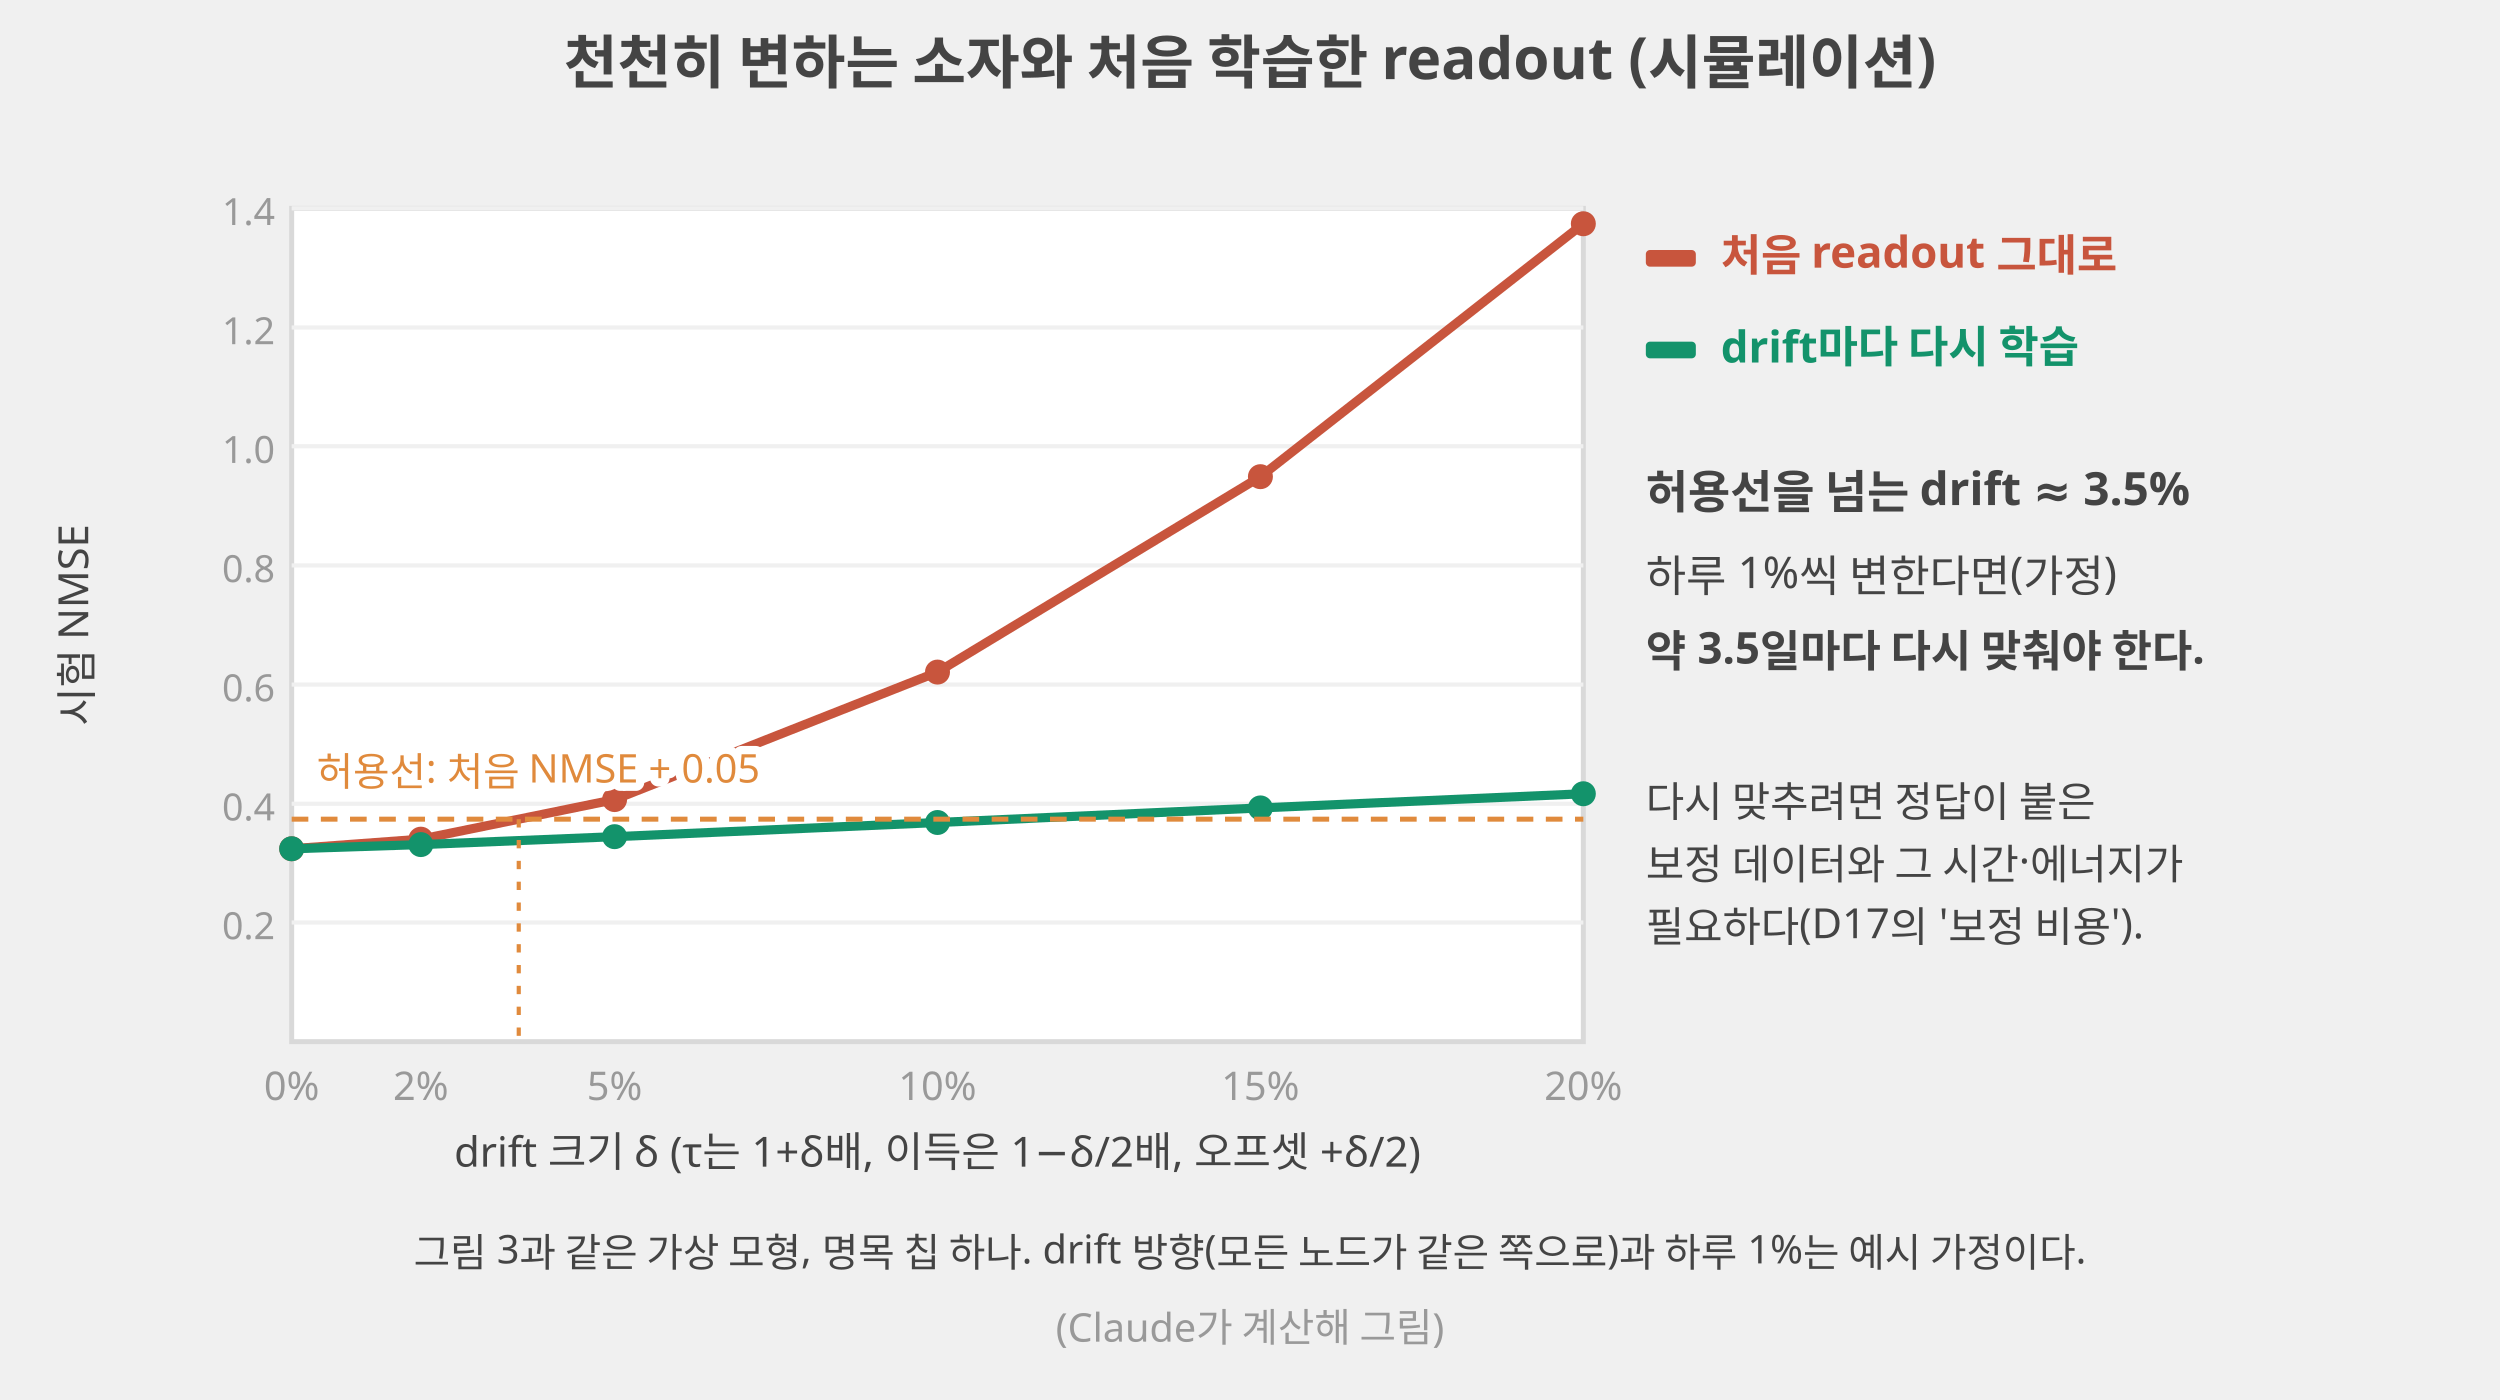
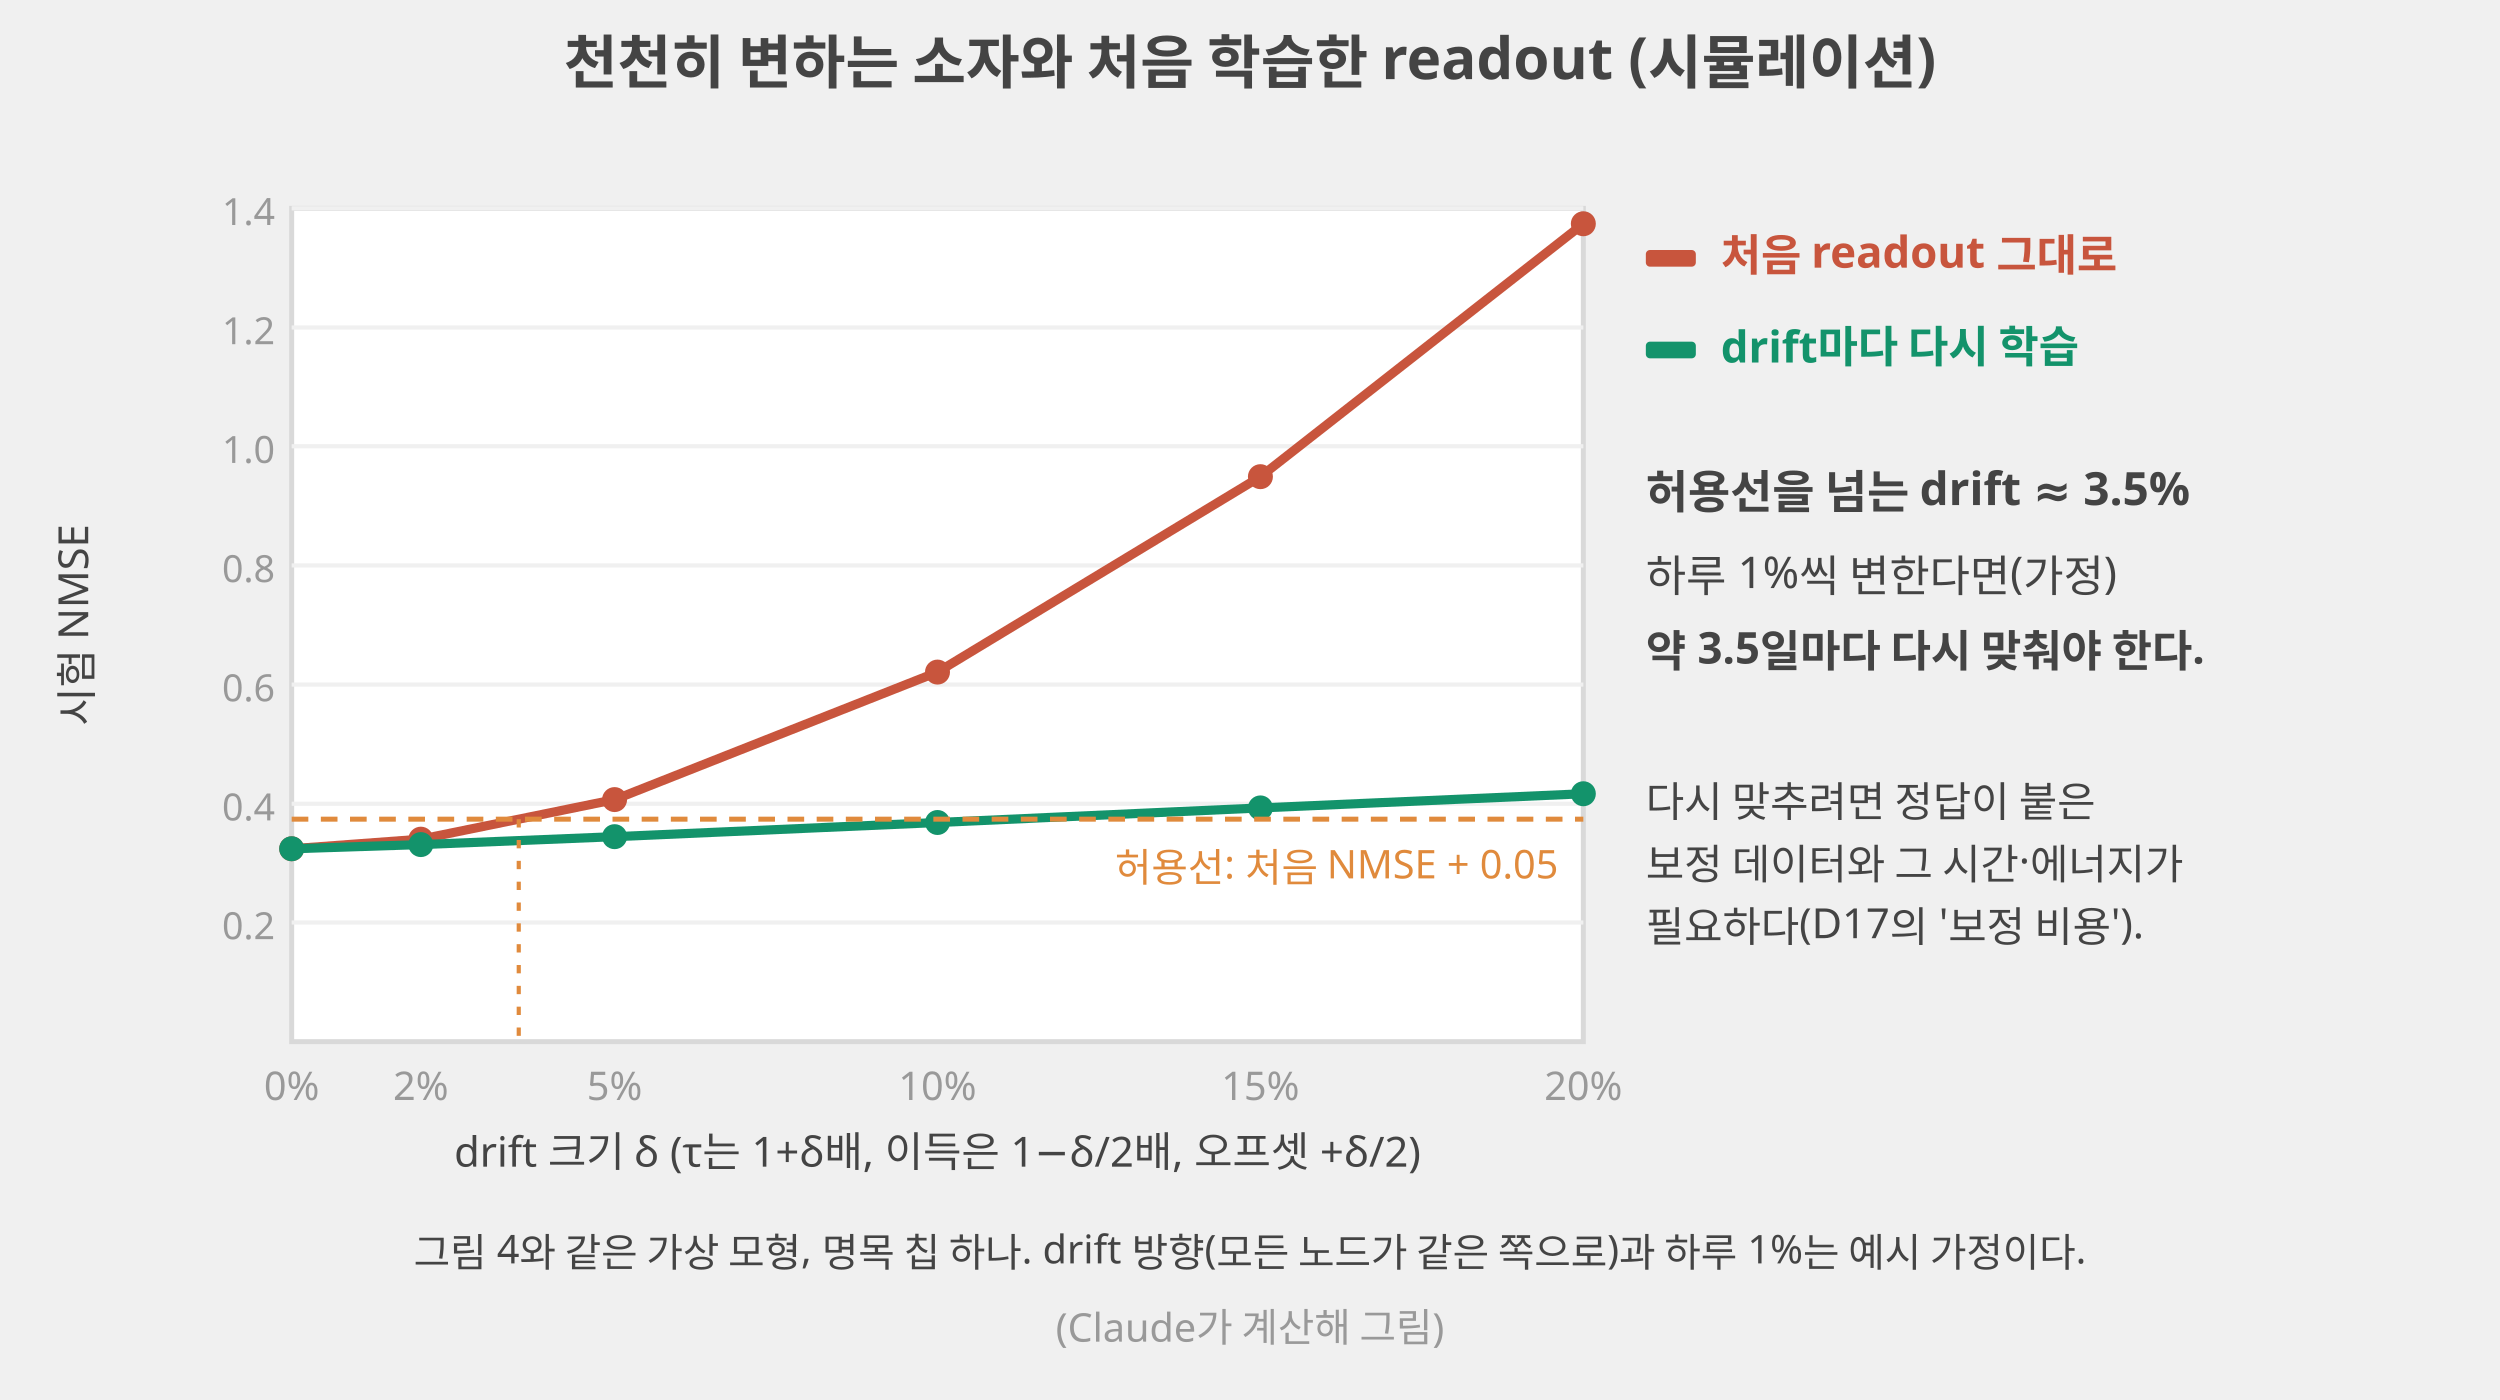
<svg xmlns="http://www.w3.org/2000/svg" viewBox="0 0 600 336" width="100%" font-family="Noto Sans KR, Malgun Gothic, sans-serif" font-size="13" fill="#444">
  <defs>
    <marker id="arr" viewBox="0 0 10 10" refX="9" refY="5" markerWidth="7" markerHeight="7" orient="auto-start-reverse">
      <path d="M0,0 L10,5 L0,10 z" fill="#444" />
    </marker>
  </defs>
  <text x="300.0" y="20.0" font-size="14" fill="#444" text-anchor="middle" font-weight="bold">천천히 변하는 소자와 처음 학습한 readout (시뮬레이션)</text>
  <rect x="70.0" y="50.0" width="310.0" height="200.0" rx="0" fill="#fff" stroke="#d9d9d9" stroke-width="1.2" />
  <line x1="70.0" y1="221.4" x2="380.0" y2="221.4" stroke="#f0f0f0" stroke-width="1" />
  <text x="66.0" y="225.4" font-size="9" fill="#999" text-anchor="end" font-weight="normal">0.2</text>
  <line x1="70.0" y1="192.9" x2="380.0" y2="192.9" stroke="#f0f0f0" stroke-width="1" />
  <text x="66.0" y="196.9" font-size="9" fill="#999" text-anchor="end" font-weight="normal">0.4</text>
  <line x1="70.0" y1="164.3" x2="380.0" y2="164.3" stroke="#f0f0f0" stroke-width="1" />
  <text x="66.0" y="168.3" font-size="9" fill="#999" text-anchor="end" font-weight="normal">0.6</text>
  <line x1="70.0" y1="135.7" x2="380.0" y2="135.7" stroke="#f0f0f0" stroke-width="1" />
  <text x="66.0" y="139.7" font-size="9" fill="#999" text-anchor="end" font-weight="normal">0.8</text>
  <line x1="70.0" y1="107.1" x2="380.0" y2="107.1" stroke="#f0f0f0" stroke-width="1" />
  <text x="66.0" y="111.1" font-size="9" fill="#999" text-anchor="end" font-weight="normal">1.0</text>
  <line x1="70.0" y1="78.6" x2="380.0" y2="78.6" stroke="#f0f0f0" stroke-width="1" />
  <text x="66.0" y="82.6" font-size="9" fill="#999" text-anchor="end" font-weight="normal">1.2</text>
  <line x1="70.0" y1="50.0" x2="380.0" y2="50.0" stroke="#f0f0f0" stroke-width="1" />
  <text x="66.0" y="54.0" font-size="9" fill="#999" text-anchor="end" font-weight="normal">1.4</text>
  <text x="70.0" y="264.0" font-size="9.5" fill="#999" text-anchor="middle" font-weight="normal">0%</text>
  <text x="101.0" y="264.0" font-size="9.5" fill="#999" text-anchor="middle" font-weight="normal">2%</text>
  <text x="147.5" y="264.0" font-size="9.5" fill="#999" text-anchor="middle" font-weight="normal">5%</text>
  <text x="225.0" y="264.0" font-size="9.5" fill="#999" text-anchor="middle" font-weight="normal">10%</text>
  <text x="302.5" y="264.0" font-size="9.5" fill="#999" text-anchor="middle" font-weight="normal">15%</text>
  <text x="380.0" y="264.0" font-size="9.5" fill="#999" text-anchor="middle" font-weight="normal">20%</text>
  <text x="225.0" y="280.0" font-size="10" fill="#444" text-anchor="middle" font-weight="normal">drift 크기 δ (τ는 1+δ배, 이득은 1−δ/2배, 오프셋 +δ/2)</text>
  <text x="22.0" y="150.0" font-size="10" fill="#444" text-anchor="middle" font-weight="normal" transform="rotate(-90 22 150.0)">시험 NMSE</text>
  <polyline points="70.0,203.7 101.0,201.4 147.5,191.9 225.0,161.3 302.5,114.4 380.0,53.7" fill="none" stroke="#c8553d" stroke-width="2.2" stroke-linejoin="round" />
  <circle cx="70.0" cy="203.7" r="3" fill="#c8553d" />
  <circle cx="101.0" cy="201.4" r="3" fill="#c8553d" />
  <circle cx="147.5" cy="191.9" r="3" fill="#c8553d" />
  <circle cx="225.0" cy="161.3" r="3" fill="#c8553d" />
  <circle cx="302.5" cy="114.4" r="3" fill="#c8553d" />
  <circle cx="380.0" cy="53.7" r="3" fill="#c8553d" />
  <polyline points="70.0,203.7 101.0,202.7 147.5,200.8 225.0,197.4 302.5,193.9 380.0,190.5" fill="none" stroke="#13936b" stroke-width="2.2" stroke-linejoin="round" />
  <circle cx="70.0" cy="203.7" r="3" fill="#13936b" />
  <circle cx="101.0" cy="202.7" r="3" fill="#13936b" />
  <circle cx="147.5" cy="200.8" r="3" fill="#13936b" />
  <circle cx="225.0" cy="197.4" r="3" fill="#13936b" />
  <circle cx="302.5" cy="193.9" r="3" fill="#13936b" />
  <circle cx="380.0" cy="190.5" r="3" fill="#13936b" />
  <line x1="70.0" y1="196.6" x2="380.0" y2="196.6" stroke="#e08a3c" stroke-width="1.2" stroke-dasharray="4 3" />
-   <text x="76.0" y="188.6" font-size="9.5" fill="#e08a3c" text-anchor="start" font-weight="normal" stroke="#fff" stroke-width="4" paint-order="stroke" stroke-linejoin="round">허용선: 처음 NMSE + 0.05</text>
+   <text x="374.0" y="211.6" font-size="9.5" fill="#e08a3c" text-anchor="end" font-weight="normal" stroke="#fff" stroke-width="4" paint-order="stroke" stroke-linejoin="round">허용선: 처음 NMSE + 0.05</text>
  <line x1="124.5" y1="196.6" x2="124.5" y2="250.0" stroke="#e08a3c" stroke-width="1" stroke-dasharray="2 3" />
  <rect x="395.0" y="60.0" width="12.0" height="4.0" rx="1" fill="#c8553d" stroke="none" stroke-width="1.2" />
  <text x="413.0" y="65.0" font-size="10.5" fill="#c8553d" text-anchor="start" font-weight="bold">처음 readout 그대로</text>
  <rect x="395.0" y="82.0" width="12.0" height="4.0" rx="1" fill="#13936b" stroke="none" stroke-width="1.2" />
  <text x="413.0" y="87.0" font-size="10.5" fill="#13936b" text-anchor="start" font-weight="bold">drift마다 다시 학습</text>
  <text x="395.0" y="122.0" font-size="11" fill="#444" text-anchor="start" font-weight="bold">허용선을 넘는 drift ≈ 3.5%</text>
  <text x="395.0" y="142.0" font-size="10.5" fill="#444" text-anchor="start" font-weight="normal">하루 1%씩 변한다면(가정)</text>
  <text x="395.0" y="160.0" font-size="10.5" fill="#444" text-anchor="start" font-weight="bold">약 3.5일마다 다시 맞춰야 한다.</text>
  <text x="395.0" y="196.0" font-size="10" fill="#444" text-anchor="start" font-weight="normal">다시 맞추려면 정답이 붙은</text>
  <text x="395.0" y="211.0" font-size="10" fill="#444" text-anchor="start" font-weight="normal">보정 데이터와 그 시간·에너지가</text>
  <text x="395.0" y="226.0" font-size="10" fill="#444" text-anchor="start" font-weight="normal">필요하다(D17의 '보정 비용').</text>
-   <text x="300.0" y="304.0" font-size="9.5" fill="#444" text-anchor="middle" font-weight="normal">그림 3과 같은 가상 모형, 명목 칩 하나. drift 방향(모든 노드가 같은 쪽으로)과 하루 1%는 예시 가정이다.</text>
+   <text x="300.0" y="304.0" font-size="9.5" fill="#444" text-anchor="middle" font-weight="normal">그림 4와 같은 가상 모형, 명목 칩 하나. drift 방향(모든 노드가 같은 쪽으로)과 하루 1%는 예시 가정이다.</text>
  <text x="300.0" y="322.0" font-size="9.5" fill="#999" text-anchor="middle" font-weight="normal">(Claude가 계산해 그림)</text>
</svg>
